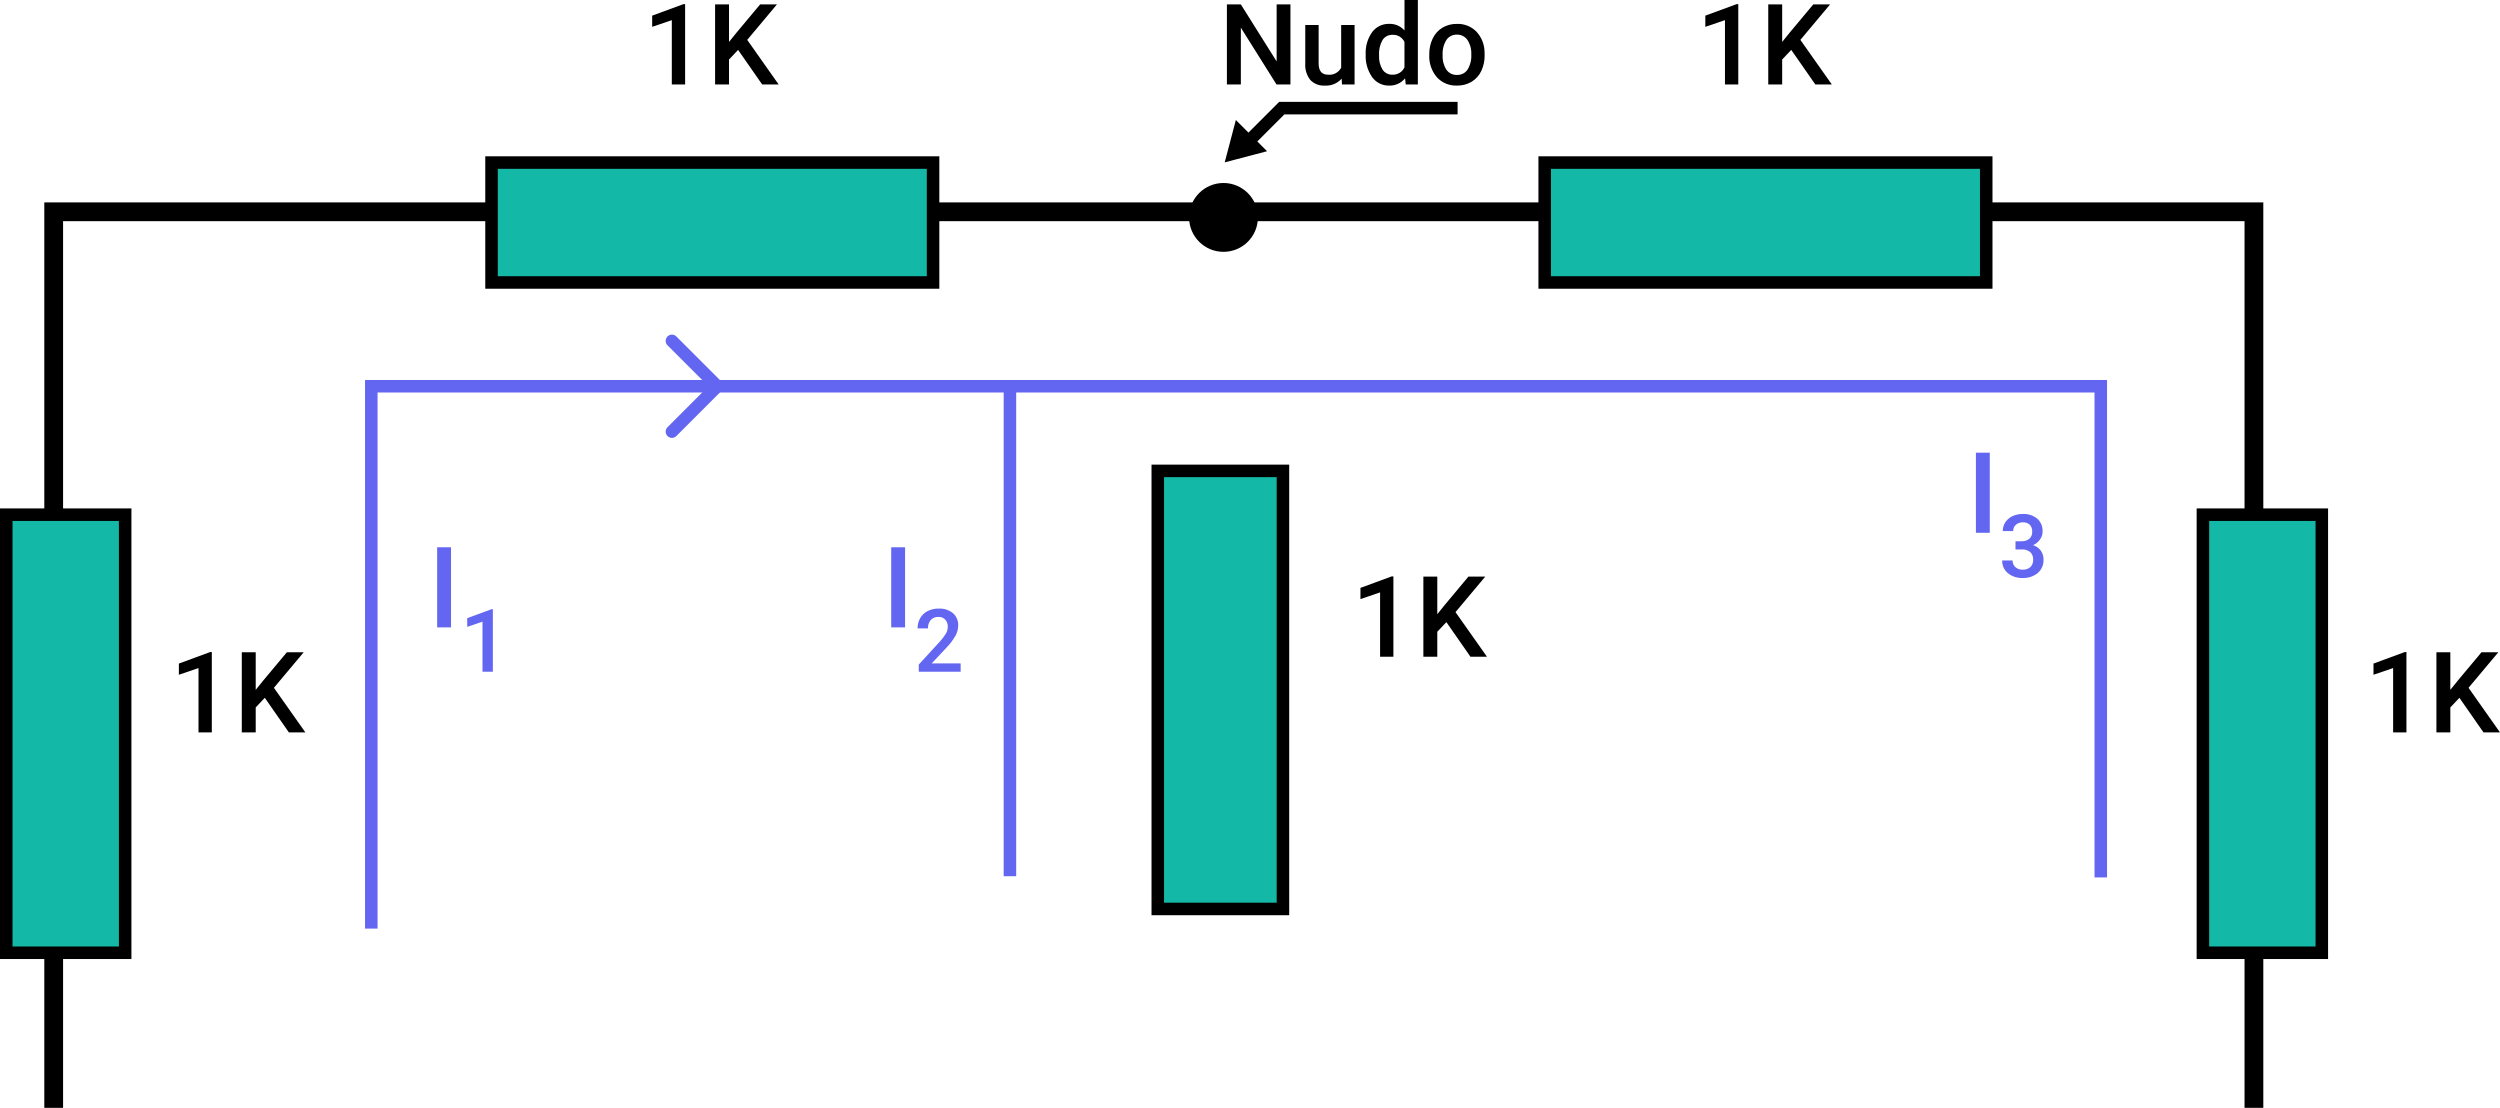
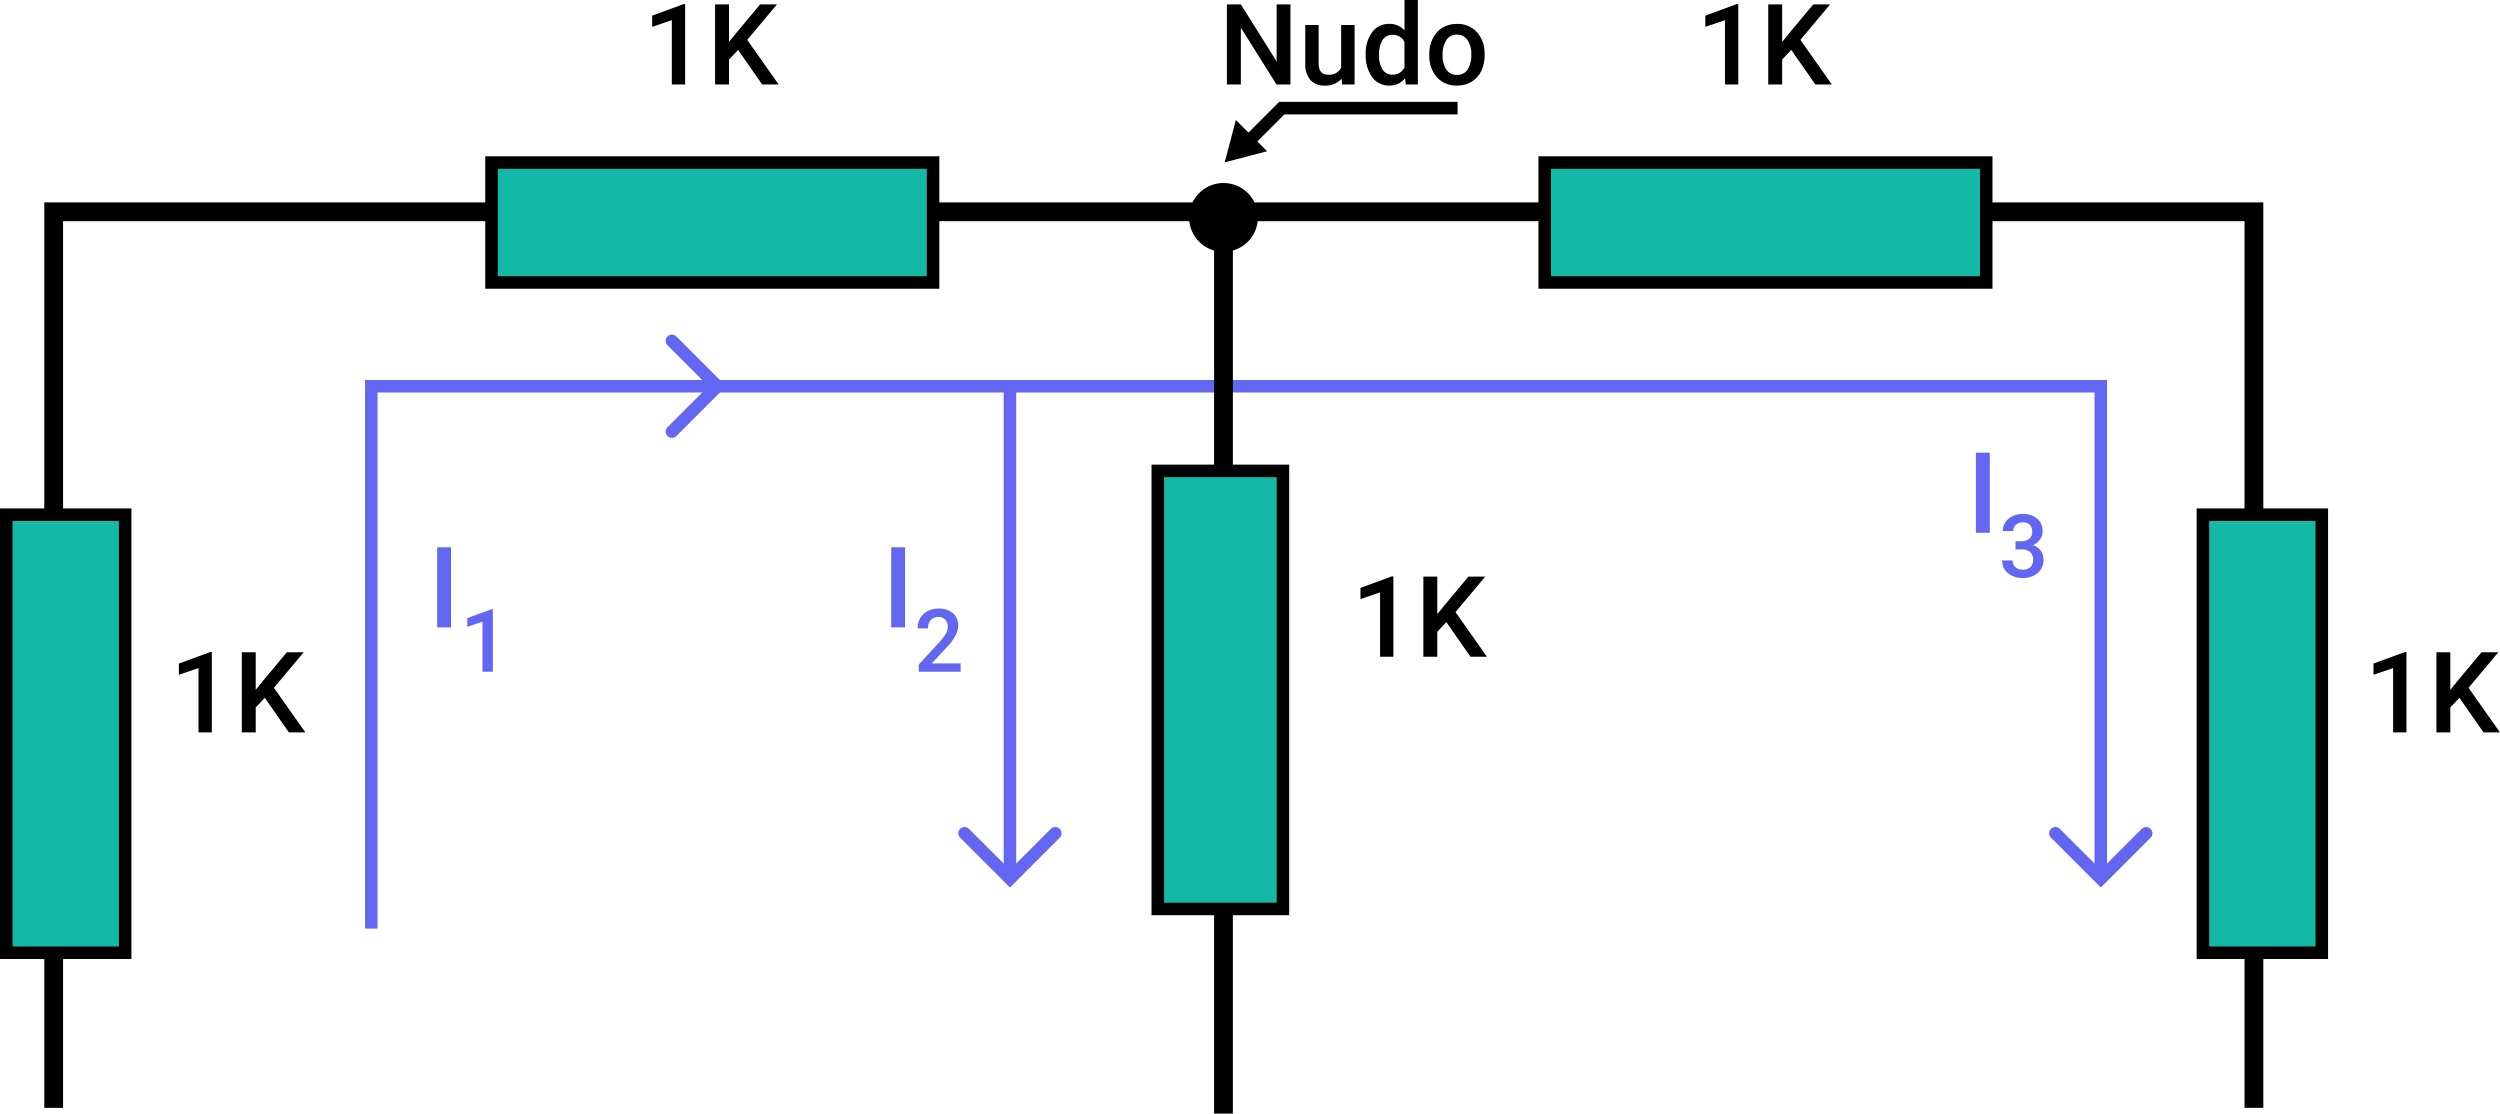
- <svg xmlns="http://www.w3.org/2000/svg" width="399.472" height="177.022" viewBox="0 0 399.472 177.022">
-   <g id="Grupo_1107564" data-name="Grupo 1107564" transform="translate(-600.051 -2368.759)">
+ <svg xmlns="http://www.w3.org/2000/svg" width="399.472" height="177.936" viewBox="0 0 399.472 177.936">
+   <g id="Grupo_1107566" data-name="Grupo 1107566" transform="translate(-600.051 -2368.759)">
    <path id="Trazado_890614" data-name="Trazado 890614" d="M-8042.435-4258.519V-4401.7h351.572v143.179" transform="translate(8651.065 6804.3)" fill="none" stroke="#000" stroke-width="3" />
-     <g id="Trazado_892103" data-name="Trazado 892103" transform="translate(600.051 2450)" fill="#14b8a6">
+     <g id="Trazado_892067" data-name="Trazado 892067" transform="translate(600.051 2450)" fill="#14b8a6">
      <path d="M 20 71 L 1 71 L 1 1 L 20 1 L 20 71 Z" stroke="none" />
      <path d="M 2 2 L 2 70 L 19 70 L 19 2 L 2 2 M 0 0 L 21 0 L 21 72 L 0 72 L 0 0 Z" stroke="none" fill="#000" />
    </g>
-     <g id="Trazado_892104" data-name="Trazado 892104" transform="translate(951.051 2450)" fill="#14b8a6">
+     <g id="Trazado_892068" data-name="Trazado 892068" transform="translate(951.051 2450)" fill="#14b8a6">
      <path d="M 20 71 L 1 71 L 1 1 L 20 1 L 20 71 Z" stroke="none" />
      <path d="M 2 2 L 2 70 L 19 70 L 19 2 L 2 2 M 0 0 L 21 0 L 21 72 L 0 72 L 0 0 Z" stroke="none" fill="#000" />
    </g>
-     <g id="Trazado_892105" data-name="Trazado 892105" transform="translate(784.051 2443)" fill="#14b8a6">
+     <g id="Trazado_892069" data-name="Trazado 892069" transform="translate(677.592 2414.895) rotate(-90)" fill="#14b8a6">
+       <path d="M 20.161 71.553 L 1 71.553 L 1 1 L 20.161 1 L 20.161 71.553 Z" stroke="none" />
+       <path d="M 2 2 L 2 70.553 L 19.161 70.553 L 19.161 2 L 2 2 M -1.9073486328125e-06 0 L 21.161 0 L 21.161 72.553 L -1.9073486328125e-06 72.553 L -1.9073486328125e-06 0 Z" stroke="none" fill="#000" />
+     </g>
+     <g id="Trazado_892070" data-name="Trazado 892070" transform="translate(845.875 2414.895) rotate(-90)" fill="#14b8a6">
+       <path d="M 20.161 71.553 L 1 71.553 L 1 1 L 20.161 1 L 20.161 71.553 Z" stroke="none" />
+       <path d="M 2 2 L 2 70.553 L 19.161 70.553 L 19.161 2 L 2 2 M -1.9073486328125e-06 0 L 21.161 0 L 21.161 72.553 L -1.9073486328125e-06 72.553 L -1.9073486328125e-06 0 Z" stroke="none" fill="#000" />
+     </g>
+     <path id="Trazado_892071" data-name="Trazado 892071" d="M11.452,0H9.229l-5.7-9.079V0H1.3V-12.8H3.524L9.246-3.683V-12.8h2.206Zm8.183-.932A3.312,3.312,0,0,1,16.963.176a2.952,2.952,0,0,1-2.342-.905,3.851,3.851,0,0,1-.8-2.619V-9.51h2.136v6.135q0,1.811,1.5,1.811a2.111,2.111,0,0,0,2.1-1.116V-9.51H21.7V0H19.688Zm3.841-3.894A5.654,5.654,0,0,1,24.5-8.354a3.267,3.267,0,0,1,2.733-1.332,3.1,3.1,0,0,1,2.443,1.055V-13.5h2.136V0H29.874l-.105-.984A3.148,3.148,0,0,1,27.211.176a3.248,3.248,0,0,1-2.7-1.345A5.861,5.861,0,0,1,23.476-4.825Zm2.136.185a3.958,3.958,0,0,0,.558,2.263,1.811,1.811,0,0,0,1.586.813,2.017,2.017,0,0,0,1.916-1.169V-6.794a1.986,1.986,0,0,0-1.9-1.143,1.824,1.824,0,0,0-1.6.822A4.408,4.408,0,0,0,25.611-4.641Zm8.024-.2a5.607,5.607,0,0,1,.554-2.518,4.044,4.044,0,0,1,1.556-1.723,4.383,4.383,0,0,1,2.3-.6,4.154,4.154,0,0,1,3.125,1.239,4.874,4.874,0,0,1,1.3,3.287l.009.5a5.658,5.658,0,0,1-.541,2.514A4,4,0,0,1,40.39-.431a4.415,4.415,0,0,1-2.325.606,4.125,4.125,0,0,1-3.221-1.34,5.133,5.133,0,0,1-1.208-3.573Zm2.136.185a3.832,3.832,0,0,0,.606,2.3,1.971,1.971,0,0,0,1.688.831,1.95,1.95,0,0,0,1.683-.844,4.232,4.232,0,0,0,.6-2.47,3.782,3.782,0,0,0-.62-2.285,1.979,1.979,0,0,0-1.683-.844,1.96,1.96,0,0,0-1.661.831A4.152,4.152,0,0,0,35.771-4.658Z" transform="translate(794.797 2382.259)" />
+     <path id="Trazado_892072" data-name="Trazado 892072" d="M6.741,0H4.614V-10.281L1.477-9.211V-11l4.992-1.837h.272Zm8.464-5.528L13.755-3.99V0H11.531V-12.8h2.224v6l1.23-1.521L18.729-12.8h2.689L16.664-7.128,21.691,0H19.055Z" transform="translate(871.067 2382.259)" />
+     <path id="Trazado_892073" data-name="Trazado 892073" d="M6.741,0H4.614V-10.281L1.477-9.211V-11l4.992-1.837h.272Zm8.464-5.528L13.755-3.99V0H11.531V-12.8h2.224v6l1.23-1.521L18.729-12.8h2.689L16.664-7.128,21.691,0H19.055Z" transform="translate(815.959 2473.697)" />
+     <path id="Trazado_892074" data-name="Trazado 892074" d="M6.741,0H4.614V-10.281L1.477-9.211V-11l4.992-1.837h.272Zm8.464-5.528L13.755-3.99V0H11.531V-12.8h2.224v6l1.23-1.521L18.729-12.8h2.689L16.664-7.128,21.691,0H19.055Z" transform="translate(977.831 2485.789)" />
+     <path id="Trazado_892075" data-name="Trazado 892075" d="M6.741,0H4.614V-10.281L1.477-9.211V-11l4.992-1.837h.272Zm8.464-5.528L13.755-3.99V0H11.531V-12.8h2.224v6l1.23-1.521L18.729-12.8h2.689L16.664-7.128,21.691,0H19.055Z" transform="translate(627.156 2485.789)" />
+     <path id="Trazado_892076" data-name="Trazado 892076" d="M3.647,0H1.433V-12.8H3.647Z" transform="translate(668.471 2469.008)" fill="#6366f1" />
+     <path id="Trazado_892077" data-name="Trazado 892077" d="M3.647,0H1.433V-12.8H3.647Z" transform="translate(741.025 2469.008)" fill="#6366f1" />
+     <path id="Trazado_892078" data-name="Trazado 892078" d="M3.647,0H1.433V-12.8H3.647Z" transform="translate(914.347 2453.893)" fill="#6366f1" />
+     <path id="Trazado_892079" data-name="Trazado 892079" d="M5.243,0H3.589V-8l-2.44.832V-8.559L5.031-9.987h.212Z" transform="translate(673.561 2476.092)" fill="#6366f1" />
+     <path id="Trazado_892080" data-name="Trazado 892080" d="M7.438,0H.745V-1.142L4.061-4.758A8.256,8.256,0,0,0,5.083-6.094a2.165,2.165,0,0,0,.3-1.077,1.636,1.636,0,0,0-.4-1.148A1.387,1.387,0,0,0,3.91-8.757a1.6,1.6,0,0,0-1.251.492,1.936,1.936,0,0,0-.444,1.347H.554A3.256,3.256,0,0,1,.967-8.555,2.848,2.848,0,0,1,2.15-9.687a3.764,3.764,0,0,1,1.774-.4,3.367,3.367,0,0,1,2.287.728,2.527,2.527,0,0,1,.837,2.013,3.416,3.416,0,0,1-.42,1.562A8.882,8.882,0,0,1,5.25-3.931l-2.434,2.6H7.438Z" transform="translate(746.114 2476.092)" fill="#6366f1" />
+     <path id="Trazado_892081" data-name="Trazado 892081" d="M2.666-5.735H3.678a1.811,1.811,0,0,0,1.213-.4A1.414,1.414,0,0,0,5.339-7.26a1.541,1.541,0,0,0-.373-1.1,1.5,1.5,0,0,0-1.138-.393,1.586,1.586,0,0,0-1.1.386A1.291,1.291,0,0,0,2.3-7.362H.636a2.514,2.514,0,0,1,.407-1.395,2.733,2.733,0,0,1,1.135-.981,3.7,3.7,0,0,1,1.63-.352,3.423,3.423,0,0,1,2.341.749A2.627,2.627,0,0,1,7-7.26,2.115,2.115,0,0,1,6.573-6a2.679,2.679,0,0,1-1.1.892,2.442,2.442,0,0,1,1.248.882,2.414,2.414,0,0,1,.427,1.436A2.673,2.673,0,0,1,6.224-.656,3.57,3.57,0,0,1,3.808.137,3.543,3.543,0,0,1,1.456-.629,2.521,2.521,0,0,1,.54-2.666H2.2A1.39,1.39,0,0,0,2.642-1.6a1.672,1.672,0,0,0,1.186.41A1.725,1.725,0,0,0,5.045-1.6a1.539,1.539,0,0,0,.444-1.189A1.554,1.554,0,0,0,5.024-4a1.987,1.987,0,0,0-1.381-.424H2.666Z" transform="translate(919.436 2460.977)" fill="#6366f1" />
+     <path id="Trazado_892082" data-name="Trazado 892082" d="M6.741,0H4.614V-10.281L1.477-9.211V-11l4.992-1.837h.272Zm8.464-5.528L13.755-3.99V0H11.531V-12.8h2.224v6l1.23-1.521L18.729-12.8h2.689L16.664-7.128,21.691,0H19.055Z" transform="translate(702.784 2382.259)" />
+     <path id="Trazado_890615" data-name="Trazado 890615" d="M-7992.072-4287.375v-86.661h276.353v78.485" transform="translate(8651.452 6804.512)" fill="none" stroke="#6366f1" stroke-width="2" />
+     <path id="Trazado_890616" data-name="Trazado 890616" d="M-7898-4299.152l7.25,7.25,7.25-7.25" transform="translate(8652.176 6801.058)" fill="none" stroke="#6366f1" stroke-linecap="round" stroke-width="2" />
+     <path id="Trazado_890619" data-name="Trazado 890619" d="M0,0,7.25,7.25,14.5,0" transform="translate(707.417 2437.727) rotate(-90)" fill="none" stroke="#6366f1" stroke-linecap="round" stroke-width="2" />
+     <path id="Trazado_890617" data-name="Trazado 890617" d="M-7898-4299.152l7.25,7.25,7.25-7.25" transform="translate(8826.483 6801.058)" fill="none" stroke="#6366f1" stroke-linecap="round" stroke-width="2" />
+     <path id="Trazado_890618" data-name="Trazado 890618" d="M-7890.805-4374.036v78.292" transform="translate(8652.231 6804.512)" fill="none" stroke="#6366f1" stroke-width="2" />
+     <path id="Trazado_890620" data-name="Trazado 890620" d="M-7819.559-4418.134h-28.094l-5.936,5.936" transform="translate(8652.517 6804.173)" fill="none" stroke="#000" stroke-width="2" />
+     <path id="Trazado_892083" data-name="Trazado 892083" d="M5.5,0A5.5,5.5,0,1,1,0,5.5,5.5,5.5,0,0,1,5.5,0Z" transform="translate(790.051 2398)" />
+     <path id="Trazado_892084" data-name="Trazado 892084" d="M3.527,0,7.054,6.046H0Z" transform="translate(798.24 2397.197) rotate(-135)" />
+     <path id="Trazado_892066" data-name="Trazado 892066" d="M798.6,7206.6v144.092" transform="translate(-3.051 -4804)" fill="none" stroke="#000" stroke-width="3" />
+     <g id="Trazado_892085" data-name="Trazado 892085" transform="translate(784.051 2443)" fill="#14b8a6">
      <path d="M 21 71 L 1 71 L 1 1 L 21 1 L 21 71 Z" stroke="none" />
      <path d="M 2 2 L 2 70 L 20 70 L 20 2 L 2 2 M 0 0 L 22 0 L 22 72 L 0 72 L 0 0 Z" stroke="none" fill="#000" />
    </g>
-     <g id="Trazado_892106" data-name="Trazado 892106" transform="translate(677.592 2414.895) rotate(-90)" fill="#14b8a6">
-       <path d="M 20.161 71.553 L 1 71.553 L 1 1 L 20.161 1 L 20.161 71.553 Z" stroke="none" />
-       <path d="M 2 2 L 2 70.553 L 19.161 70.553 L 19.161 2 L 2 2 M -1.9073486328125e-06 0 L 21.161 0 L 21.161 72.553 L -1.9073486328125e-06 72.553 L -1.9073486328125e-06 0 Z" stroke="none" fill="#000" />
-     </g>
-     <g id="Trazado_892107" data-name="Trazado 892107" transform="translate(845.875 2414.895) rotate(-90)" fill="#14b8a6">
-       <path d="M 20.161 71.553 L 1 71.553 L 1 1 L 20.161 1 L 20.161 71.553 Z" stroke="none" />
-       <path d="M 2 2 L 2 70.553 L 19.161 70.553 L 19.161 2 L 2 2 M -1.9073486328125e-06 0 L 21.161 0 L 21.161 72.553 L -1.9073486328125e-06 72.553 L -1.9073486328125e-06 0 Z" stroke="none" fill="#000" />
-     </g>
-     <path id="Trazado_892108" data-name="Trazado 892108" d="M11.452,0H9.229l-5.7-9.079V0H1.3V-12.8H3.524L9.246-3.683V-12.8h2.206Zm8.183-.932A3.312,3.312,0,0,1,16.963.176a2.952,2.952,0,0,1-2.342-.905,3.851,3.851,0,0,1-.8-2.619V-9.51h2.136v6.135q0,1.811,1.5,1.811a2.111,2.111,0,0,0,2.1-1.116V-9.51H21.7V0H19.688Zm3.841-3.894A5.654,5.654,0,0,1,24.5-8.354a3.267,3.267,0,0,1,2.733-1.332,3.1,3.1,0,0,1,2.443,1.055V-13.5h2.136V0H29.874l-.105-.984A3.148,3.148,0,0,1,27.211.176a3.248,3.248,0,0,1-2.7-1.345A5.861,5.861,0,0,1,23.476-4.825Zm2.136.185a3.958,3.958,0,0,0,.558,2.263,1.811,1.811,0,0,0,1.586.813,2.017,2.017,0,0,0,1.916-1.169V-6.794a1.986,1.986,0,0,0-1.9-1.143,1.824,1.824,0,0,0-1.6.822A4.408,4.408,0,0,0,25.611-4.641Zm8.024-.2a5.607,5.607,0,0,1,.554-2.518,4.044,4.044,0,0,1,1.556-1.723,4.383,4.383,0,0,1,2.3-.6,4.154,4.154,0,0,1,3.125,1.239,4.874,4.874,0,0,1,1.3,3.287l.009.5a5.658,5.658,0,0,1-.541,2.514A4,4,0,0,1,40.39-.431a4.415,4.415,0,0,1-2.325.606,4.125,4.125,0,0,1-3.221-1.34,5.133,5.133,0,0,1-1.208-3.573Zm2.136.185a3.832,3.832,0,0,0,.606,2.3,1.971,1.971,0,0,0,1.688.831,1.95,1.95,0,0,0,1.683-.844,4.232,4.232,0,0,0,.6-2.47,3.782,3.782,0,0,0-.62-2.285,1.979,1.979,0,0,0-1.683-.844,1.96,1.96,0,0,0-1.661.831A4.152,4.152,0,0,0,35.771-4.658Z" transform="translate(794.797 2382.259)" />
-     <path id="Trazado_892109" data-name="Trazado 892109" d="M6.741,0H4.614V-10.281L1.477-9.211V-11l4.992-1.837h.272Zm8.464-5.528L13.755-3.99V0H11.531V-12.8h2.224v6l1.23-1.521L18.729-12.8h2.689L16.664-7.128,21.691,0H19.055Z" transform="translate(871.067 2382.259)" />
-     <path id="Trazado_892110" data-name="Trazado 892110" d="M6.741,0H4.614V-10.281L1.477-9.211V-11l4.992-1.837h.272Zm8.464-5.528L13.755-3.99V0H11.531V-12.8h2.224v6l1.23-1.521L18.729-12.8h2.689L16.664-7.128,21.691,0H19.055Z" transform="translate(815.959 2473.697)" />
-     <path id="Trazado_892111" data-name="Trazado 892111" d="M6.741,0H4.614V-10.281L1.477-9.211V-11l4.992-1.837h.272Zm8.464-5.528L13.755-3.99V0H11.531V-12.8h2.224v6l1.23-1.521L18.729-12.8h2.689L16.664-7.128,21.691,0H19.055Z" transform="translate(977.831 2485.789)" />
-     <path id="Trazado_892112" data-name="Trazado 892112" d="M6.741,0H4.614V-10.281L1.477-9.211V-11l4.992-1.837h.272Zm8.464-5.528L13.755-3.99V0H11.531V-12.8h2.224v6l1.23-1.521L18.729-12.8h2.689L16.664-7.128,21.691,0H19.055Z" transform="translate(627.156 2485.789)" />
-     <path id="Trazado_892113" data-name="Trazado 892113" d="M3.647,0H1.433V-12.8H3.647Z" transform="translate(668.471 2469.008)" fill="#6366f1" />
-     <path id="Trazado_892114" data-name="Trazado 892114" d="M3.647,0H1.433V-12.8H3.647Z" transform="translate(741.025 2469.008)" fill="#6366f1" />
-     <path id="Trazado_892115" data-name="Trazado 892115" d="M3.647,0H1.433V-12.8H3.647Z" transform="translate(914.347 2453.893)" fill="#6366f1" />
-     <path id="Trazado_892116" data-name="Trazado 892116" d="M5.243,0H3.589V-8l-2.44.832V-8.559L5.031-9.987h.212Z" transform="translate(673.561 2476.092)" fill="#6366f1" />
-     <path id="Trazado_892117" data-name="Trazado 892117" d="M7.438,0H.745V-1.142L4.061-4.758A8.256,8.256,0,0,0,5.083-6.094a2.165,2.165,0,0,0,.3-1.077,1.636,1.636,0,0,0-.4-1.148A1.387,1.387,0,0,0,3.91-8.757a1.6,1.6,0,0,0-1.251.492,1.936,1.936,0,0,0-.444,1.347H.554A3.256,3.256,0,0,1,.967-8.555,2.848,2.848,0,0,1,2.15-9.687a3.764,3.764,0,0,1,1.774-.4,3.367,3.367,0,0,1,2.287.728,2.527,2.527,0,0,1,.837,2.013,3.416,3.416,0,0,1-.42,1.562A8.882,8.882,0,0,1,5.25-3.931l-2.434,2.6H7.438Z" transform="translate(746.114 2476.092)" fill="#6366f1" />
-     <path id="Trazado_892118" data-name="Trazado 892118" d="M2.666-5.735H3.678a1.811,1.811,0,0,0,1.213-.4A1.414,1.414,0,0,0,5.339-7.26a1.541,1.541,0,0,0-.373-1.1,1.5,1.5,0,0,0-1.138-.393,1.586,1.586,0,0,0-1.1.386A1.291,1.291,0,0,0,2.3-7.362H.636a2.514,2.514,0,0,1,.407-1.395,2.733,2.733,0,0,1,1.135-.981,3.7,3.7,0,0,1,1.63-.352,3.423,3.423,0,0,1,2.341.749A2.627,2.627,0,0,1,7-7.26,2.115,2.115,0,0,1,6.573-6a2.679,2.679,0,0,1-1.1.892,2.442,2.442,0,0,1,1.248.882,2.414,2.414,0,0,1,.427,1.436A2.673,2.673,0,0,1,6.224-.656,3.57,3.57,0,0,1,3.808.137,3.543,3.543,0,0,1,1.456-.629,2.521,2.521,0,0,1,.54-2.666H2.2A1.39,1.39,0,0,0,2.642-1.6a1.672,1.672,0,0,0,1.186.41A1.725,1.725,0,0,0,5.045-1.6a1.539,1.539,0,0,0,.444-1.189A1.554,1.554,0,0,0,5.024-4a1.987,1.987,0,0,0-1.381-.424H2.666Z" transform="translate(919.436 2460.977)" fill="#6366f1" />
-     <path id="Trazado_892119" data-name="Trazado 892119" d="M6.741,0H4.614V-10.281L1.477-9.211V-11l4.992-1.837h.272Zm8.464-5.528L13.755-3.99V0H11.531V-12.8h2.224v6l1.23-1.521L18.729-12.8h2.689L16.664-7.128,21.691,0H19.055Z" transform="translate(702.784 2382.259)" />
-     <path id="Trazado_890615" data-name="Trazado 890615" d="M-7992.072-4287.375v-86.661h276.353v78.485" transform="translate(8651.452 6804.512)" fill="none" stroke="#6366f1" stroke-width="2" />
-     <path id="Trazado_890619" data-name="Trazado 890619" d="M0,0,7.25,7.25,14.5,0" transform="translate(707.417 2437.727) rotate(-90)" fill="none" stroke="#6366f1" stroke-linecap="round" stroke-width="2" />
-     <path id="Trazado_890618" data-name="Trazado 890618" d="M-7890.805-4374.036v78.292" transform="translate(8652.231 6804.512)" fill="none" stroke="#6366f1" stroke-width="2" />
-     <path id="Trazado_890620" data-name="Trazado 890620" d="M-7819.559-4418.134h-28.094l-5.936,5.936" transform="translate(8652.517 6804.173)" fill="none" stroke="#000" stroke-width="2" />
-     <path id="Trazado_892120" data-name="Trazado 892120" d="M5.5,0A5.5,5.5,0,1,1,0,5.5,5.5,5.5,0,0,1,5.5,0Z" transform="translate(790.051 2398)" />
-     <path id="Trazado_892121" data-name="Trazado 892121" d="M3.527,0,7.054,6.046H0Z" transform="translate(798.24 2397.197) rotate(-135)" />
  </g>
</svg>
